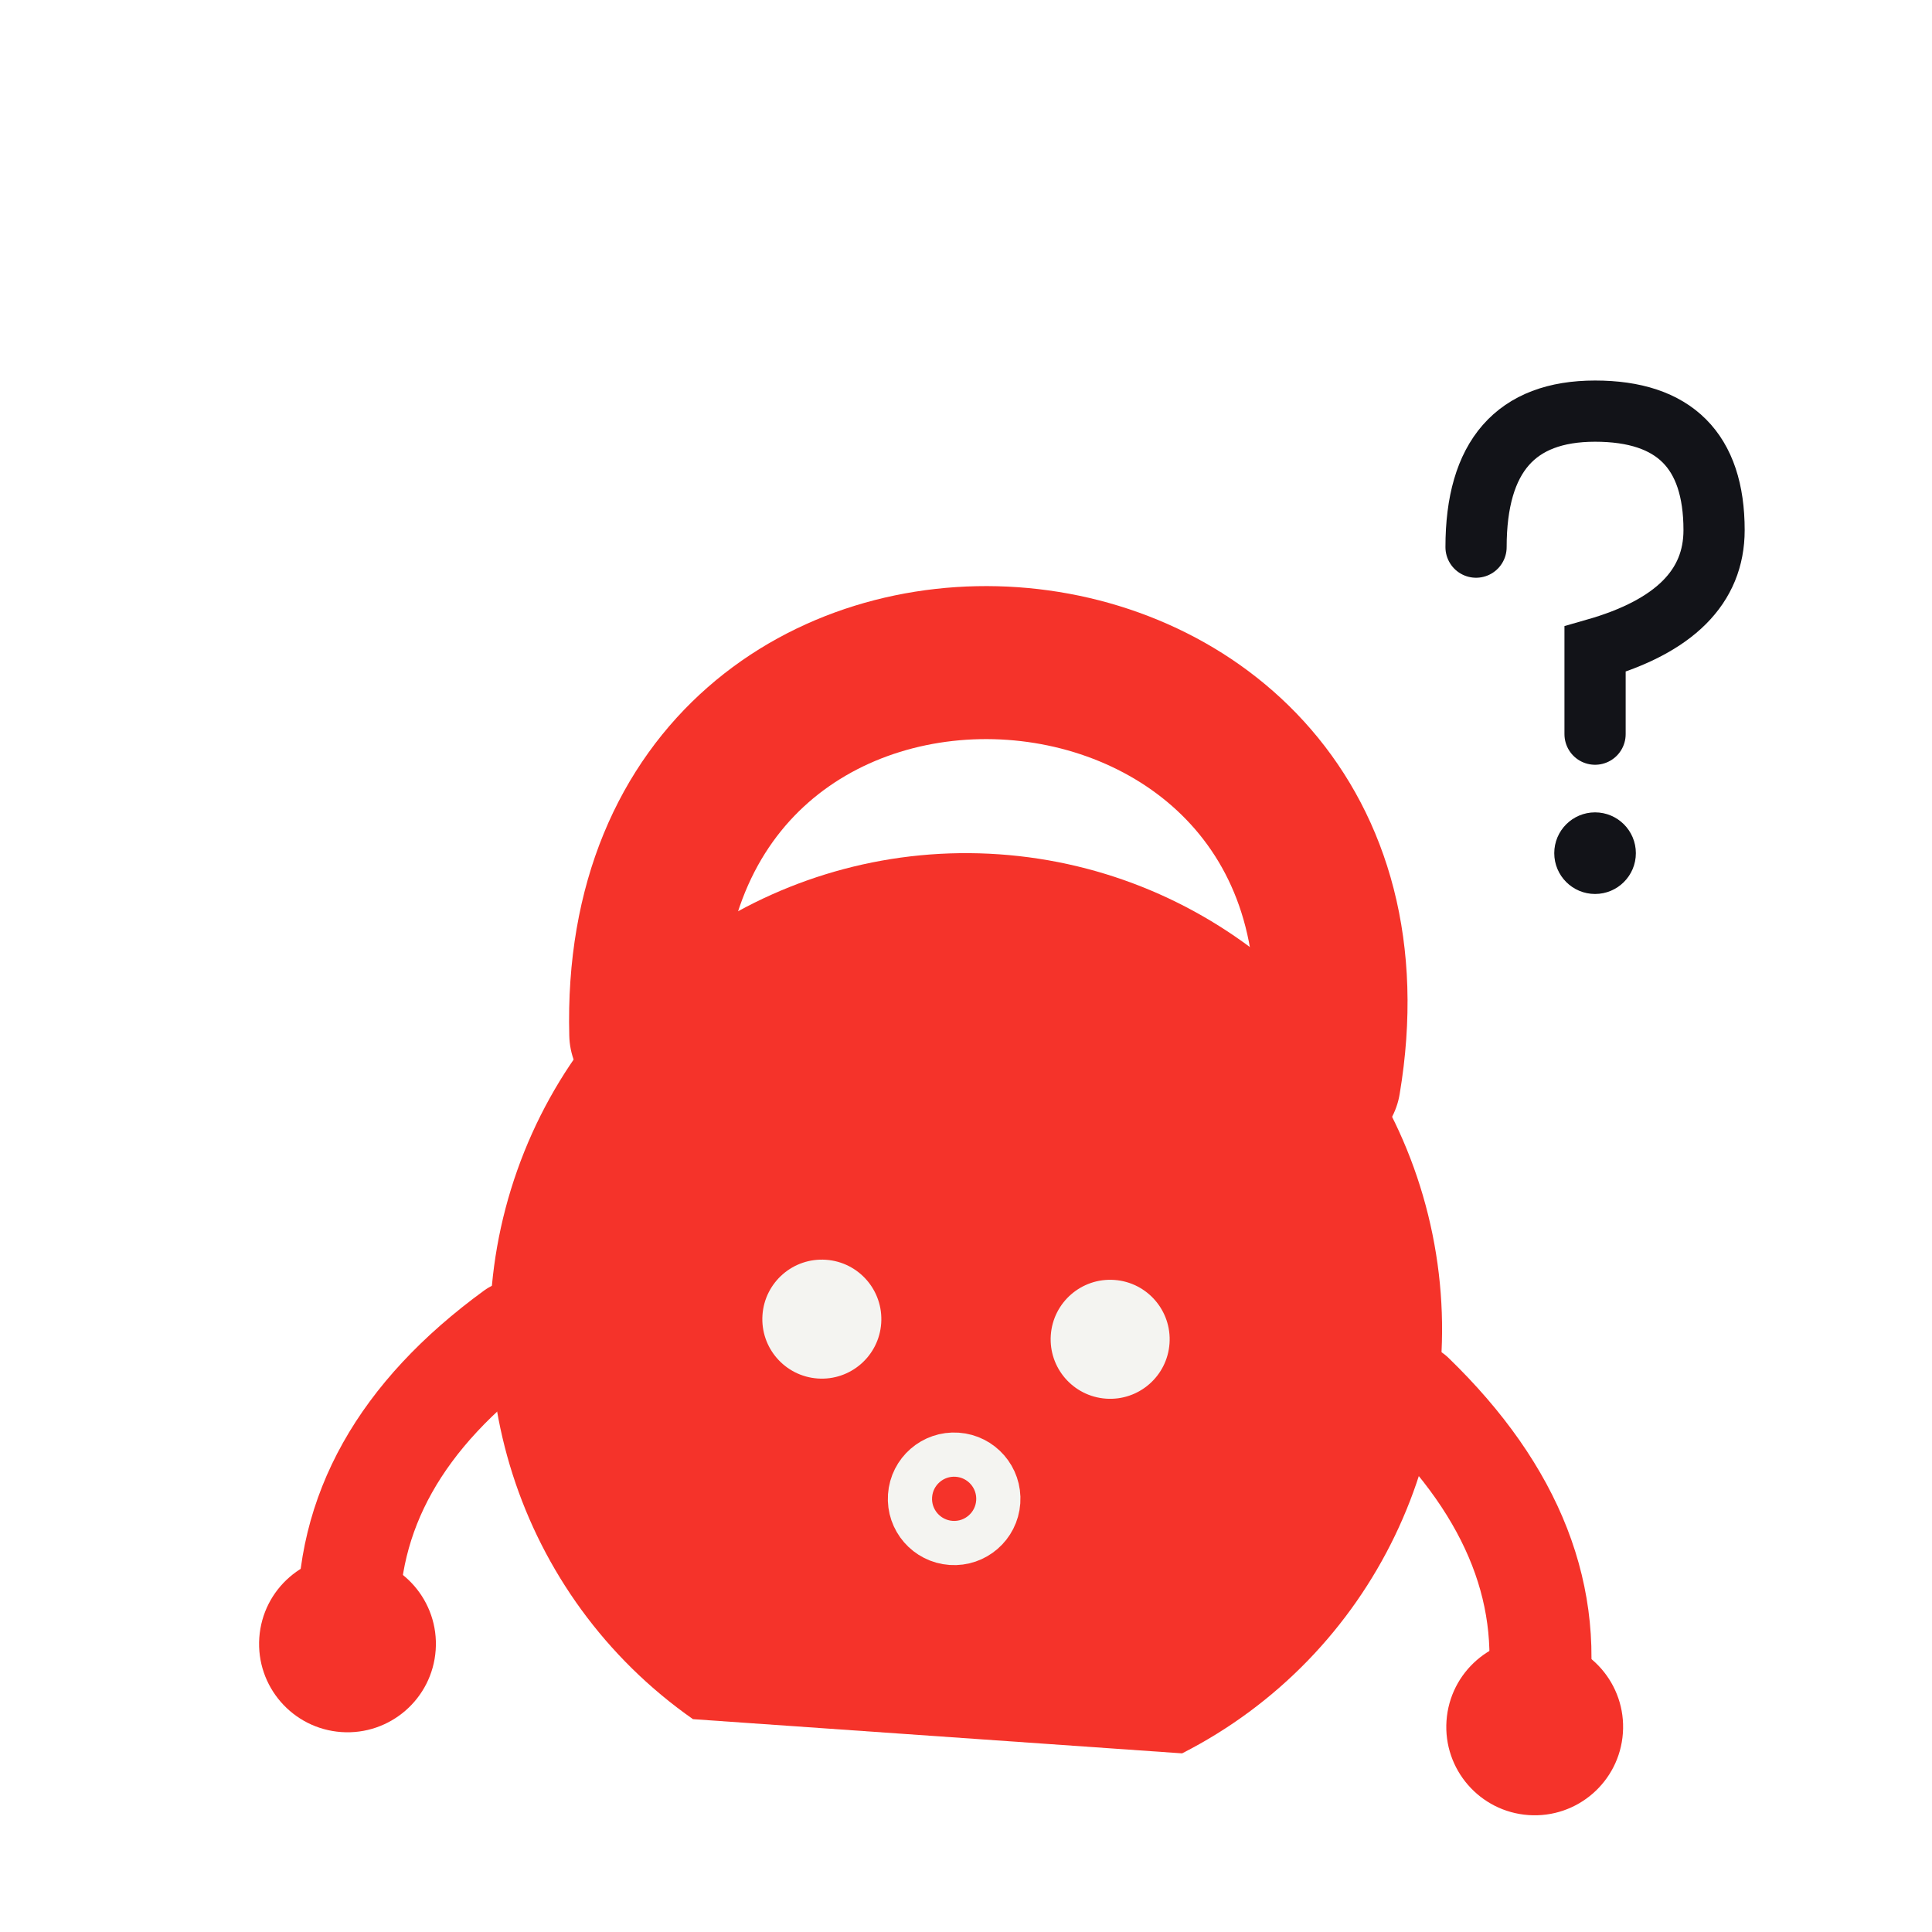
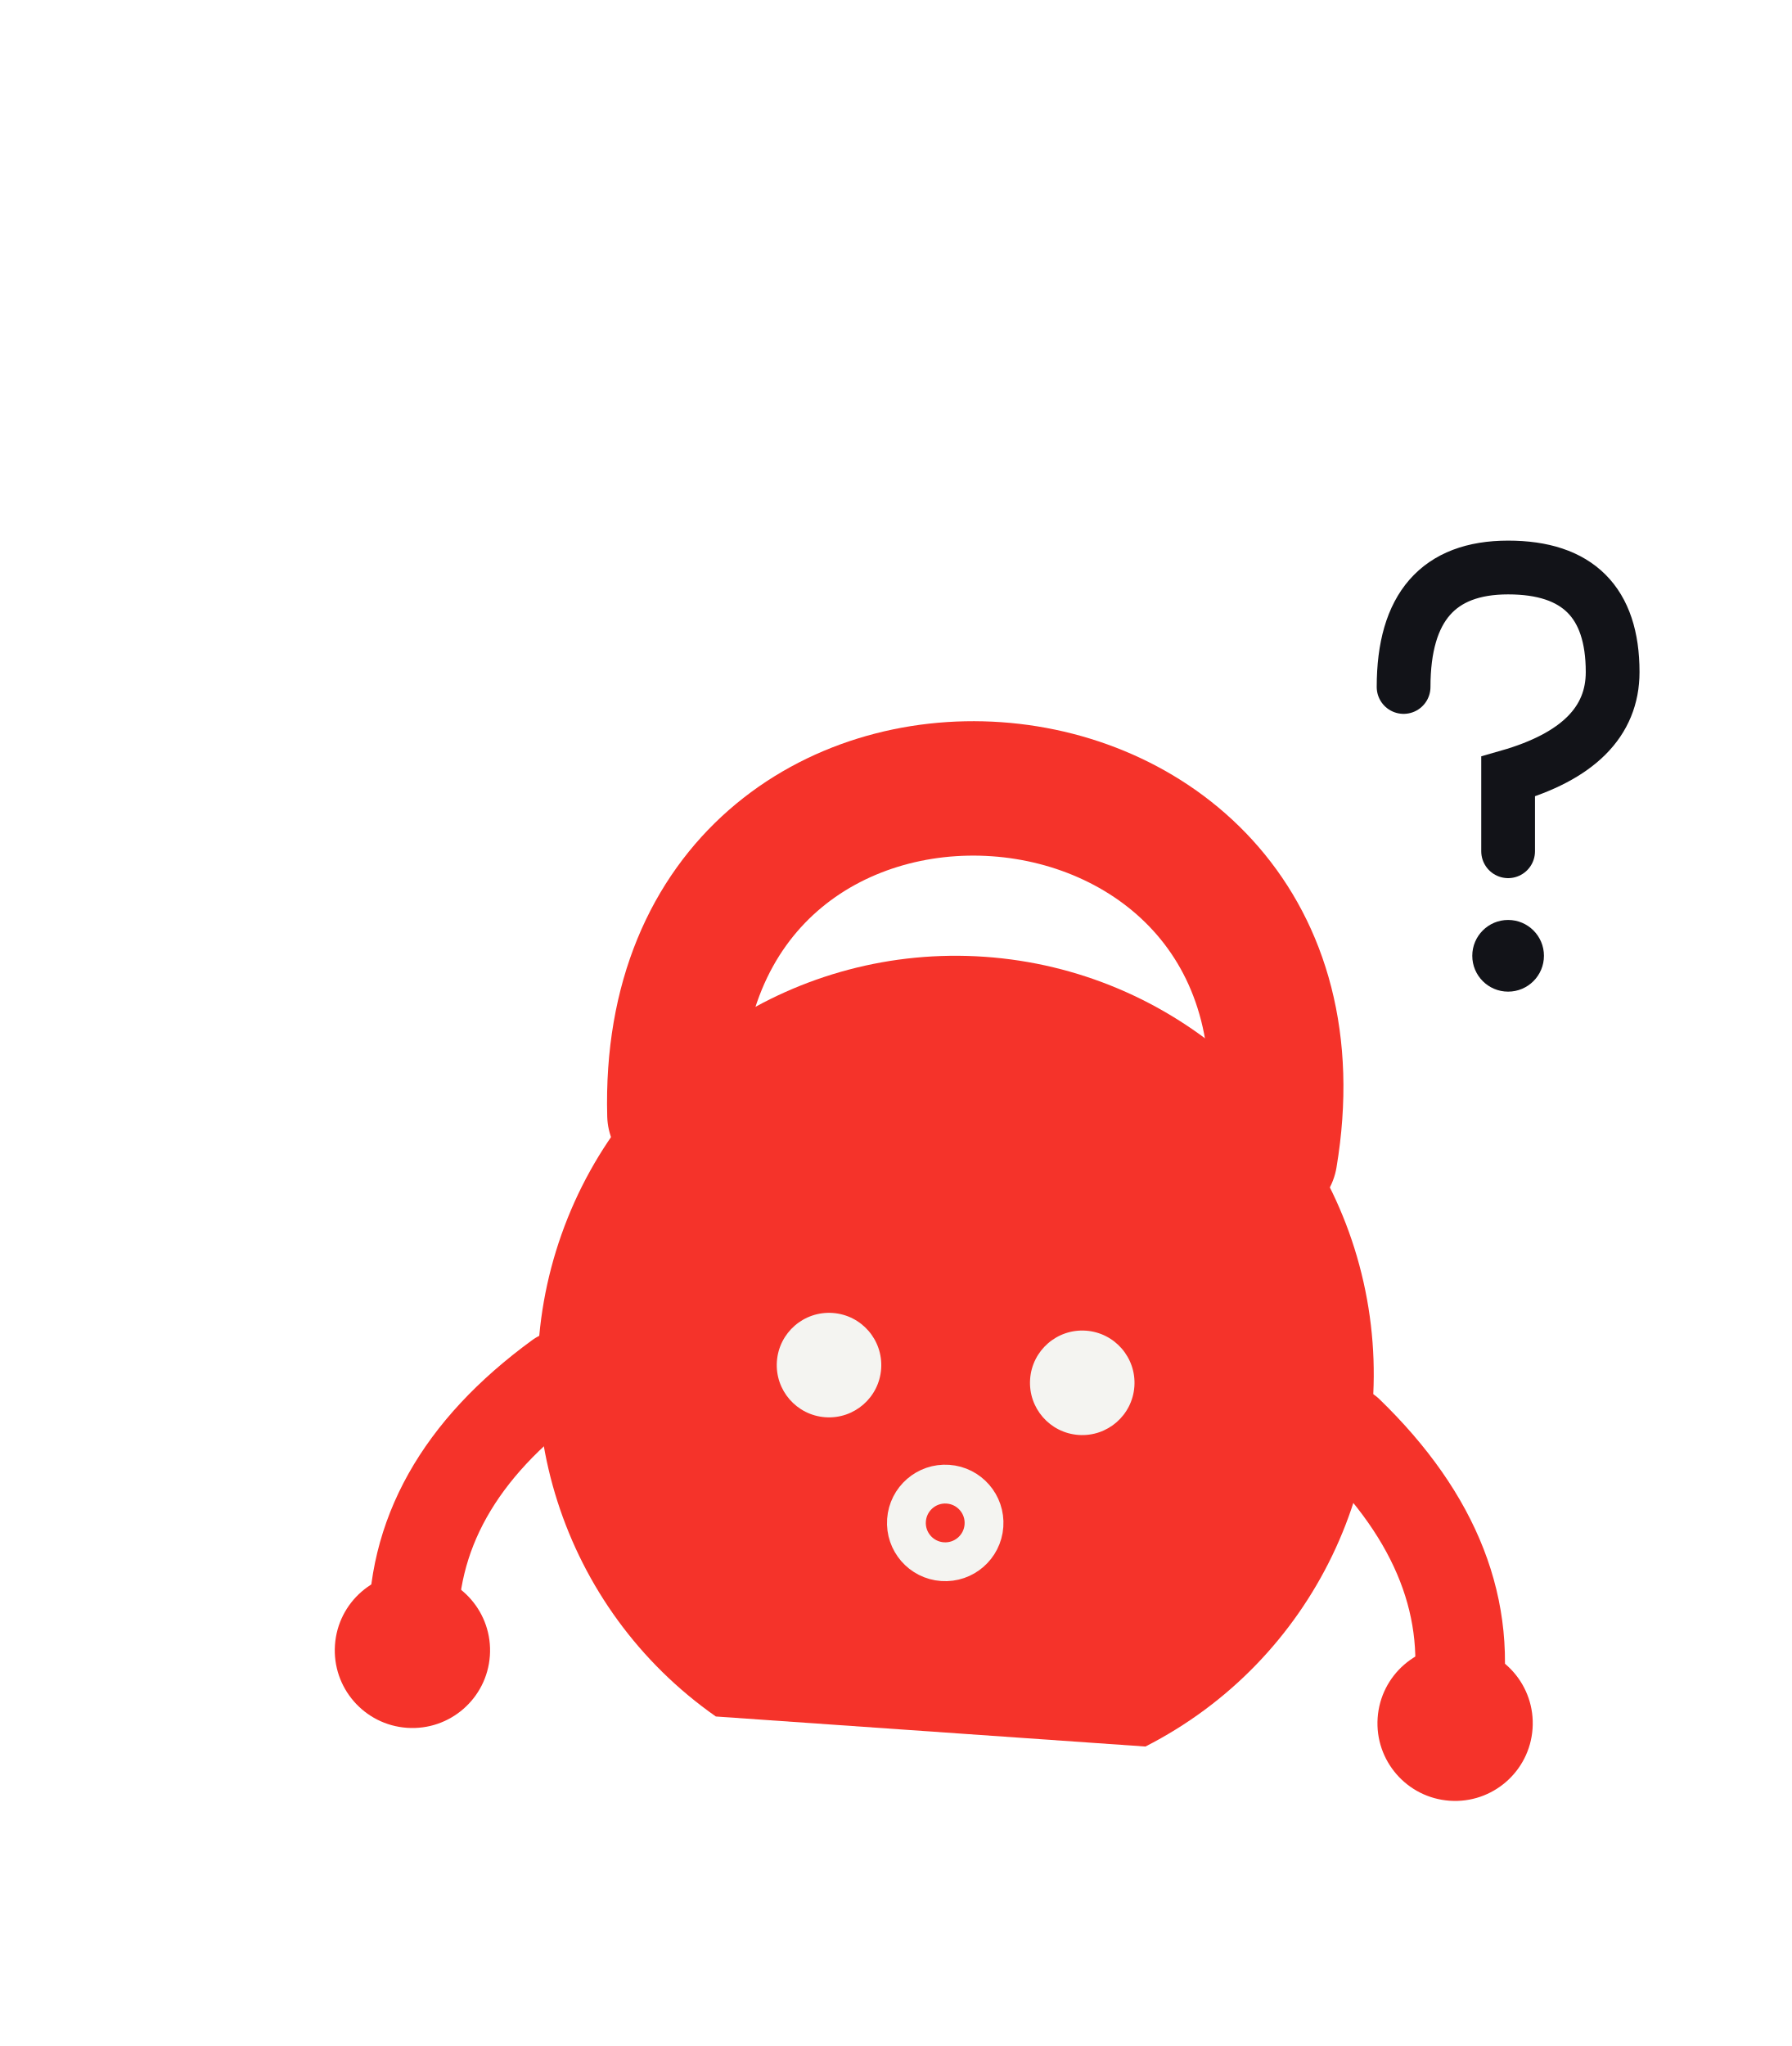
- <svg xmlns="http://www.w3.org/2000/svg" viewBox="0 0 100 100" role="img" aria-label="Reset Fit · Duda">
-   <g transform="translate(6 16) scale(0.88)">
-     <g transform="rotate(4 50 60)">
-       <path d="M30 44C27 13 73 13 70 44" fill="none" stroke="#f5332a" stroke-width="9" stroke-linecap="round" />
-       <path d="M35.58 84A28 28 0 1 1 64.42 84Z" fill="#f5332a" />
-       <path d="M23.5 62Q14 70 15 80M76.5 62Q86 70 85 80" fill="none" stroke="#f5332a" stroke-width="6" stroke-linecap="round" stroke-linejoin="round" />
-       <circle cx="15" cy="81" r="5.2" fill="#f5332a" />
-       <circle cx="85" cy="81" r="5.2" fill="#f5332a" />
-       <circle cx="41.5" cy="60" r="3.5" fill="#f4f4f1" />
-       <circle cx="58.5" cy="60" r="3.5" fill="#f4f4f1" />
-       <circle cx="50" cy="70" r="2.6" fill="none" stroke="#f4f4f1" stroke-width="2.6" />
-     </g>
-     <g fill="none" stroke="#121318" stroke-width="3.6" stroke-linecap="round">
-       <path d="M80 14Q80 6 87 6Q94 6 94 13Q94 18 87 20V25" />
-     </g>
-     <circle cx="87" cy="32" r="2.4" fill="#121318" />
+ <svg xmlns="http://www.w3.org/2000/svg" viewBox="-14 -32 120 137" role="img" aria-label="Reset Fit · Duda">
+   <g transform="rotate(4 50 60)">
+     <path d="M30 44C27 13 73 13 70 44" fill="none" stroke="#f5332a" stroke-width="9" stroke-linecap="round" />
+     <path d="M35.58 84A28 28 0 1 1 64.42 84Z" fill="#f5332a" />
+     <path d="M23.5 62Q14 70 15 80M76.5 62Q86 70 85 80" fill="none" stroke="#f5332a" stroke-width="6" stroke-linecap="round" stroke-linejoin="round" />
+     <circle cx="15" cy="81" r="5.2" fill="#f5332a" />
+     <circle cx="85" cy="81" r="5.2" fill="#f5332a" />
+     <circle cx="41.5" cy="60" r="3.5" fill="#f4f4f1" />
+     <circle cx="58.5" cy="60" r="3.5" fill="#f4f4f1" />
+     <circle cx="50" cy="70" r="2.6" fill="none" stroke="#f4f4f1" stroke-width="2.6" />
  </g>
+   <g fill="none" stroke="#121318" stroke-width="3.6" stroke-linecap="round">
+     <path d="M80 14Q80 6 87 6Q94 6 94 13Q94 18 87 20V25" />
+   </g>
+   <circle cx="87" cy="32" r="2.4" fill="#121318" />
</svg>
